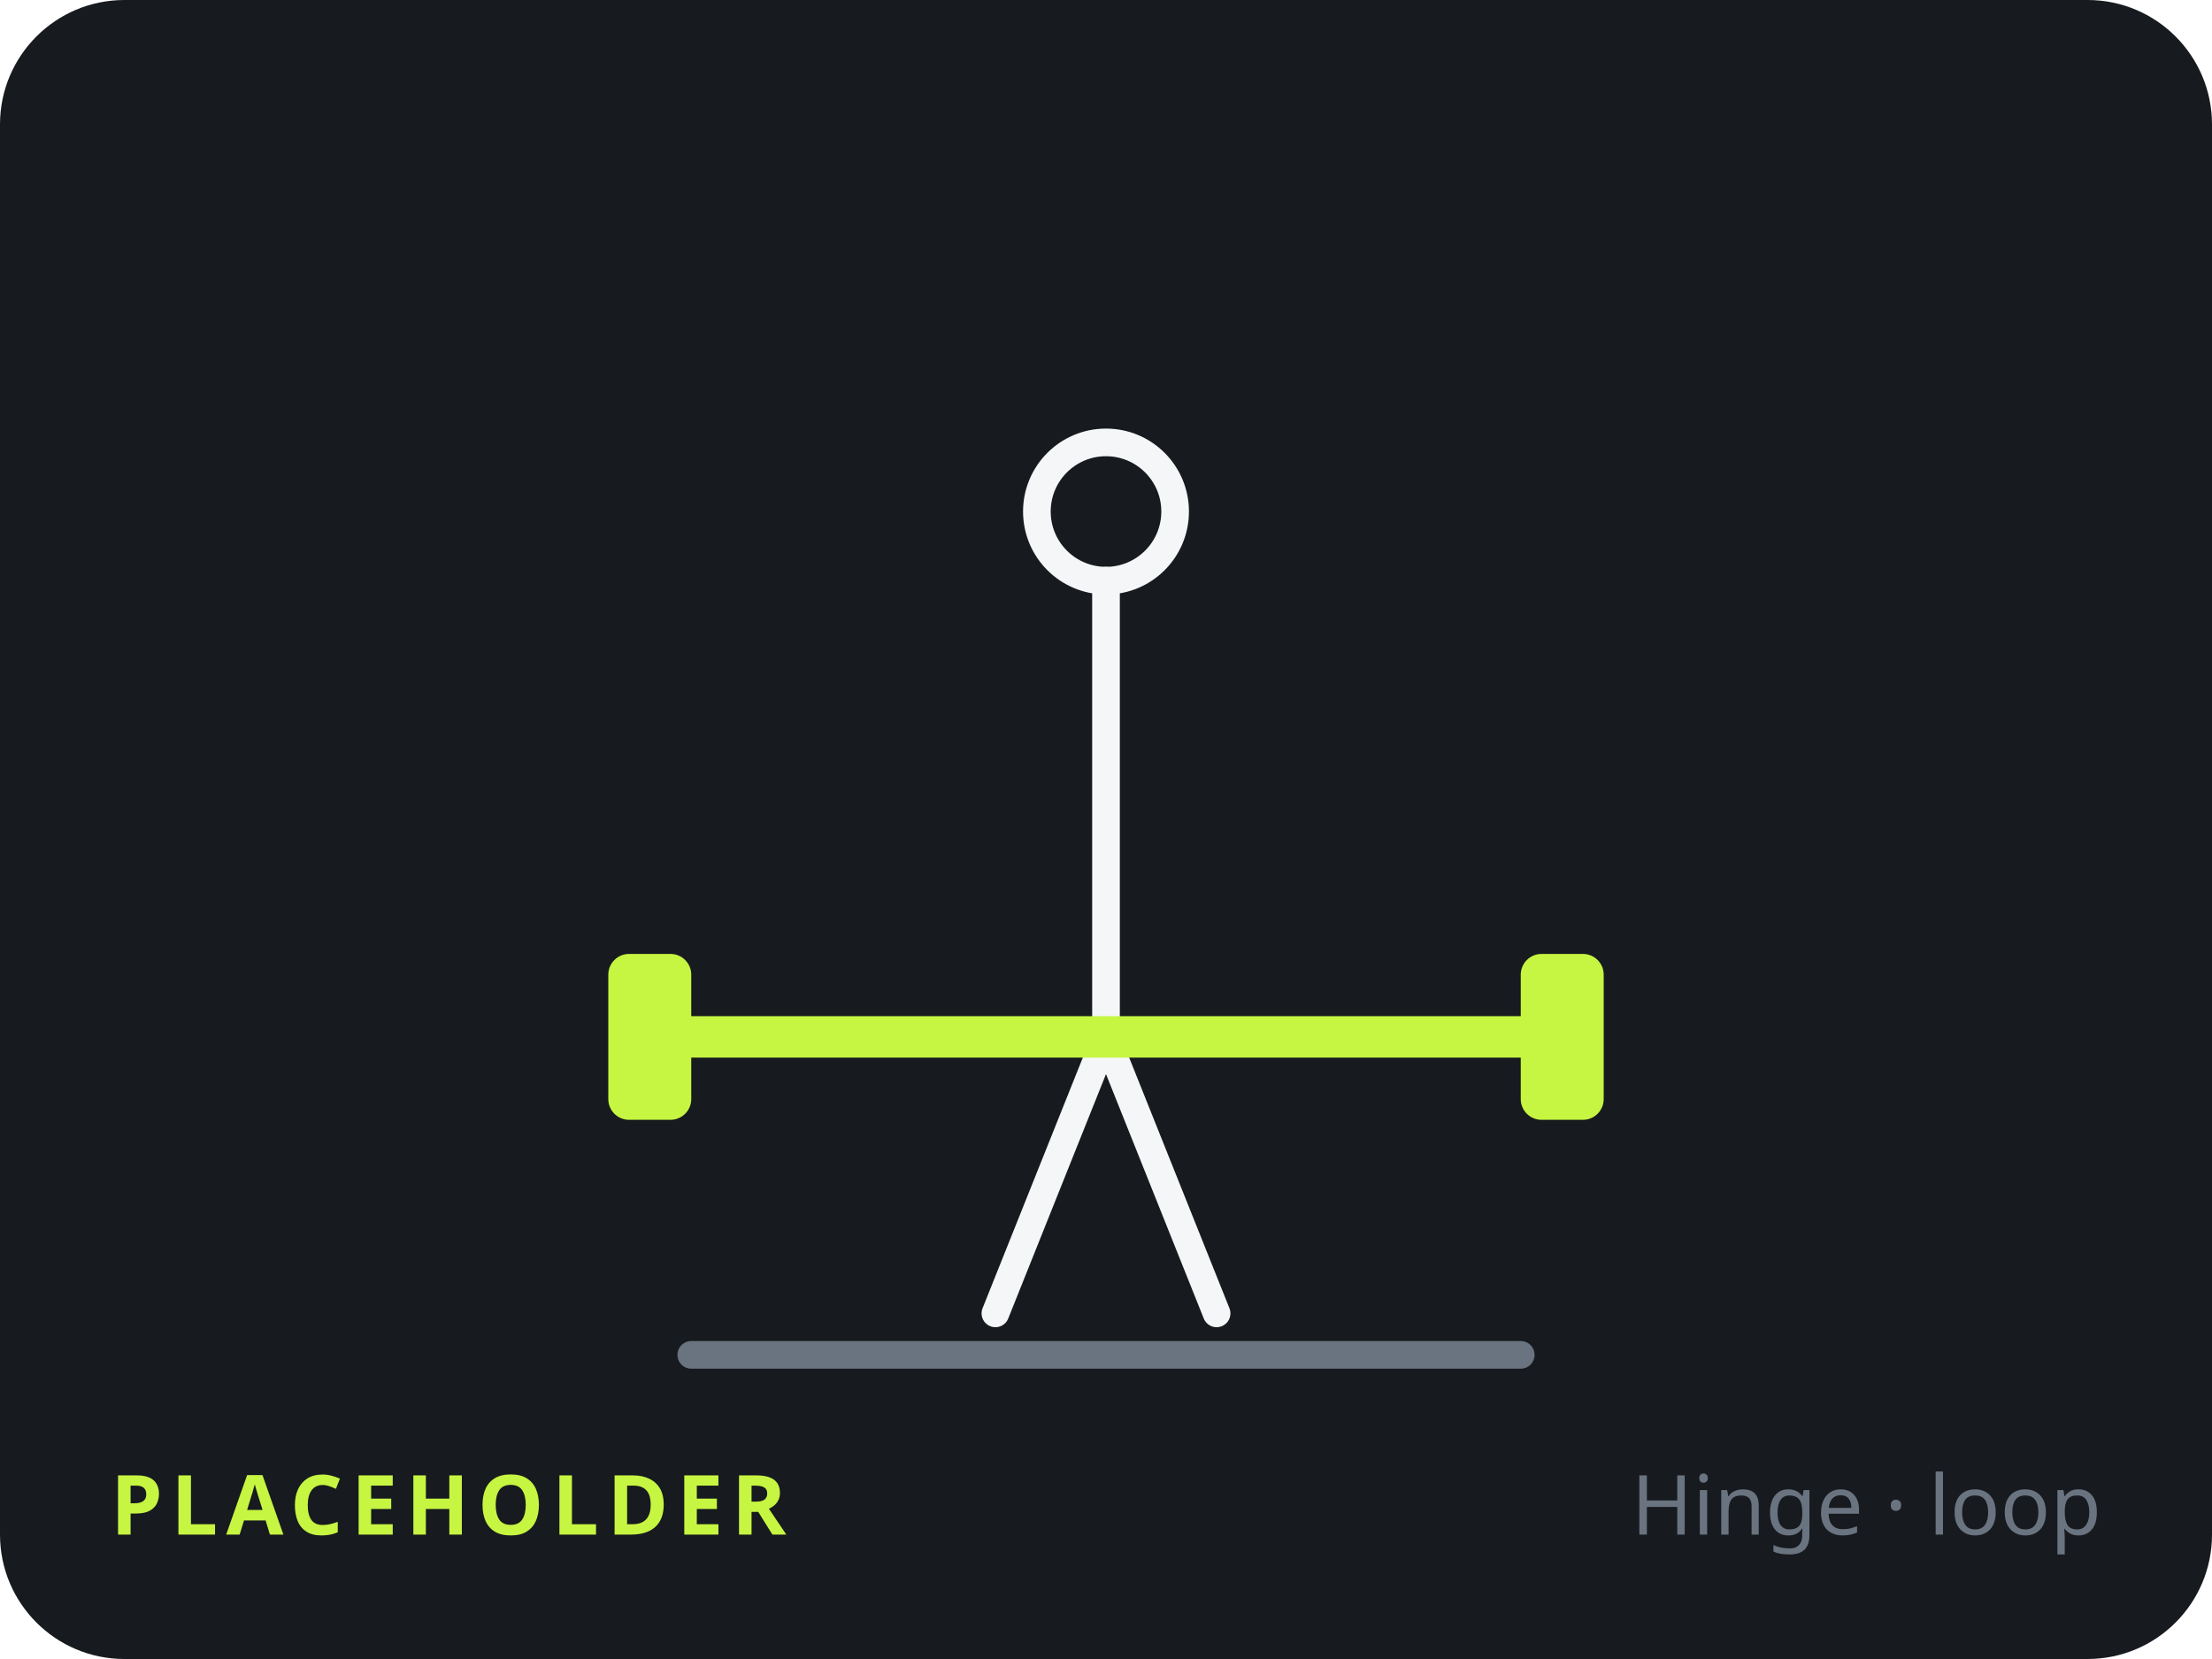
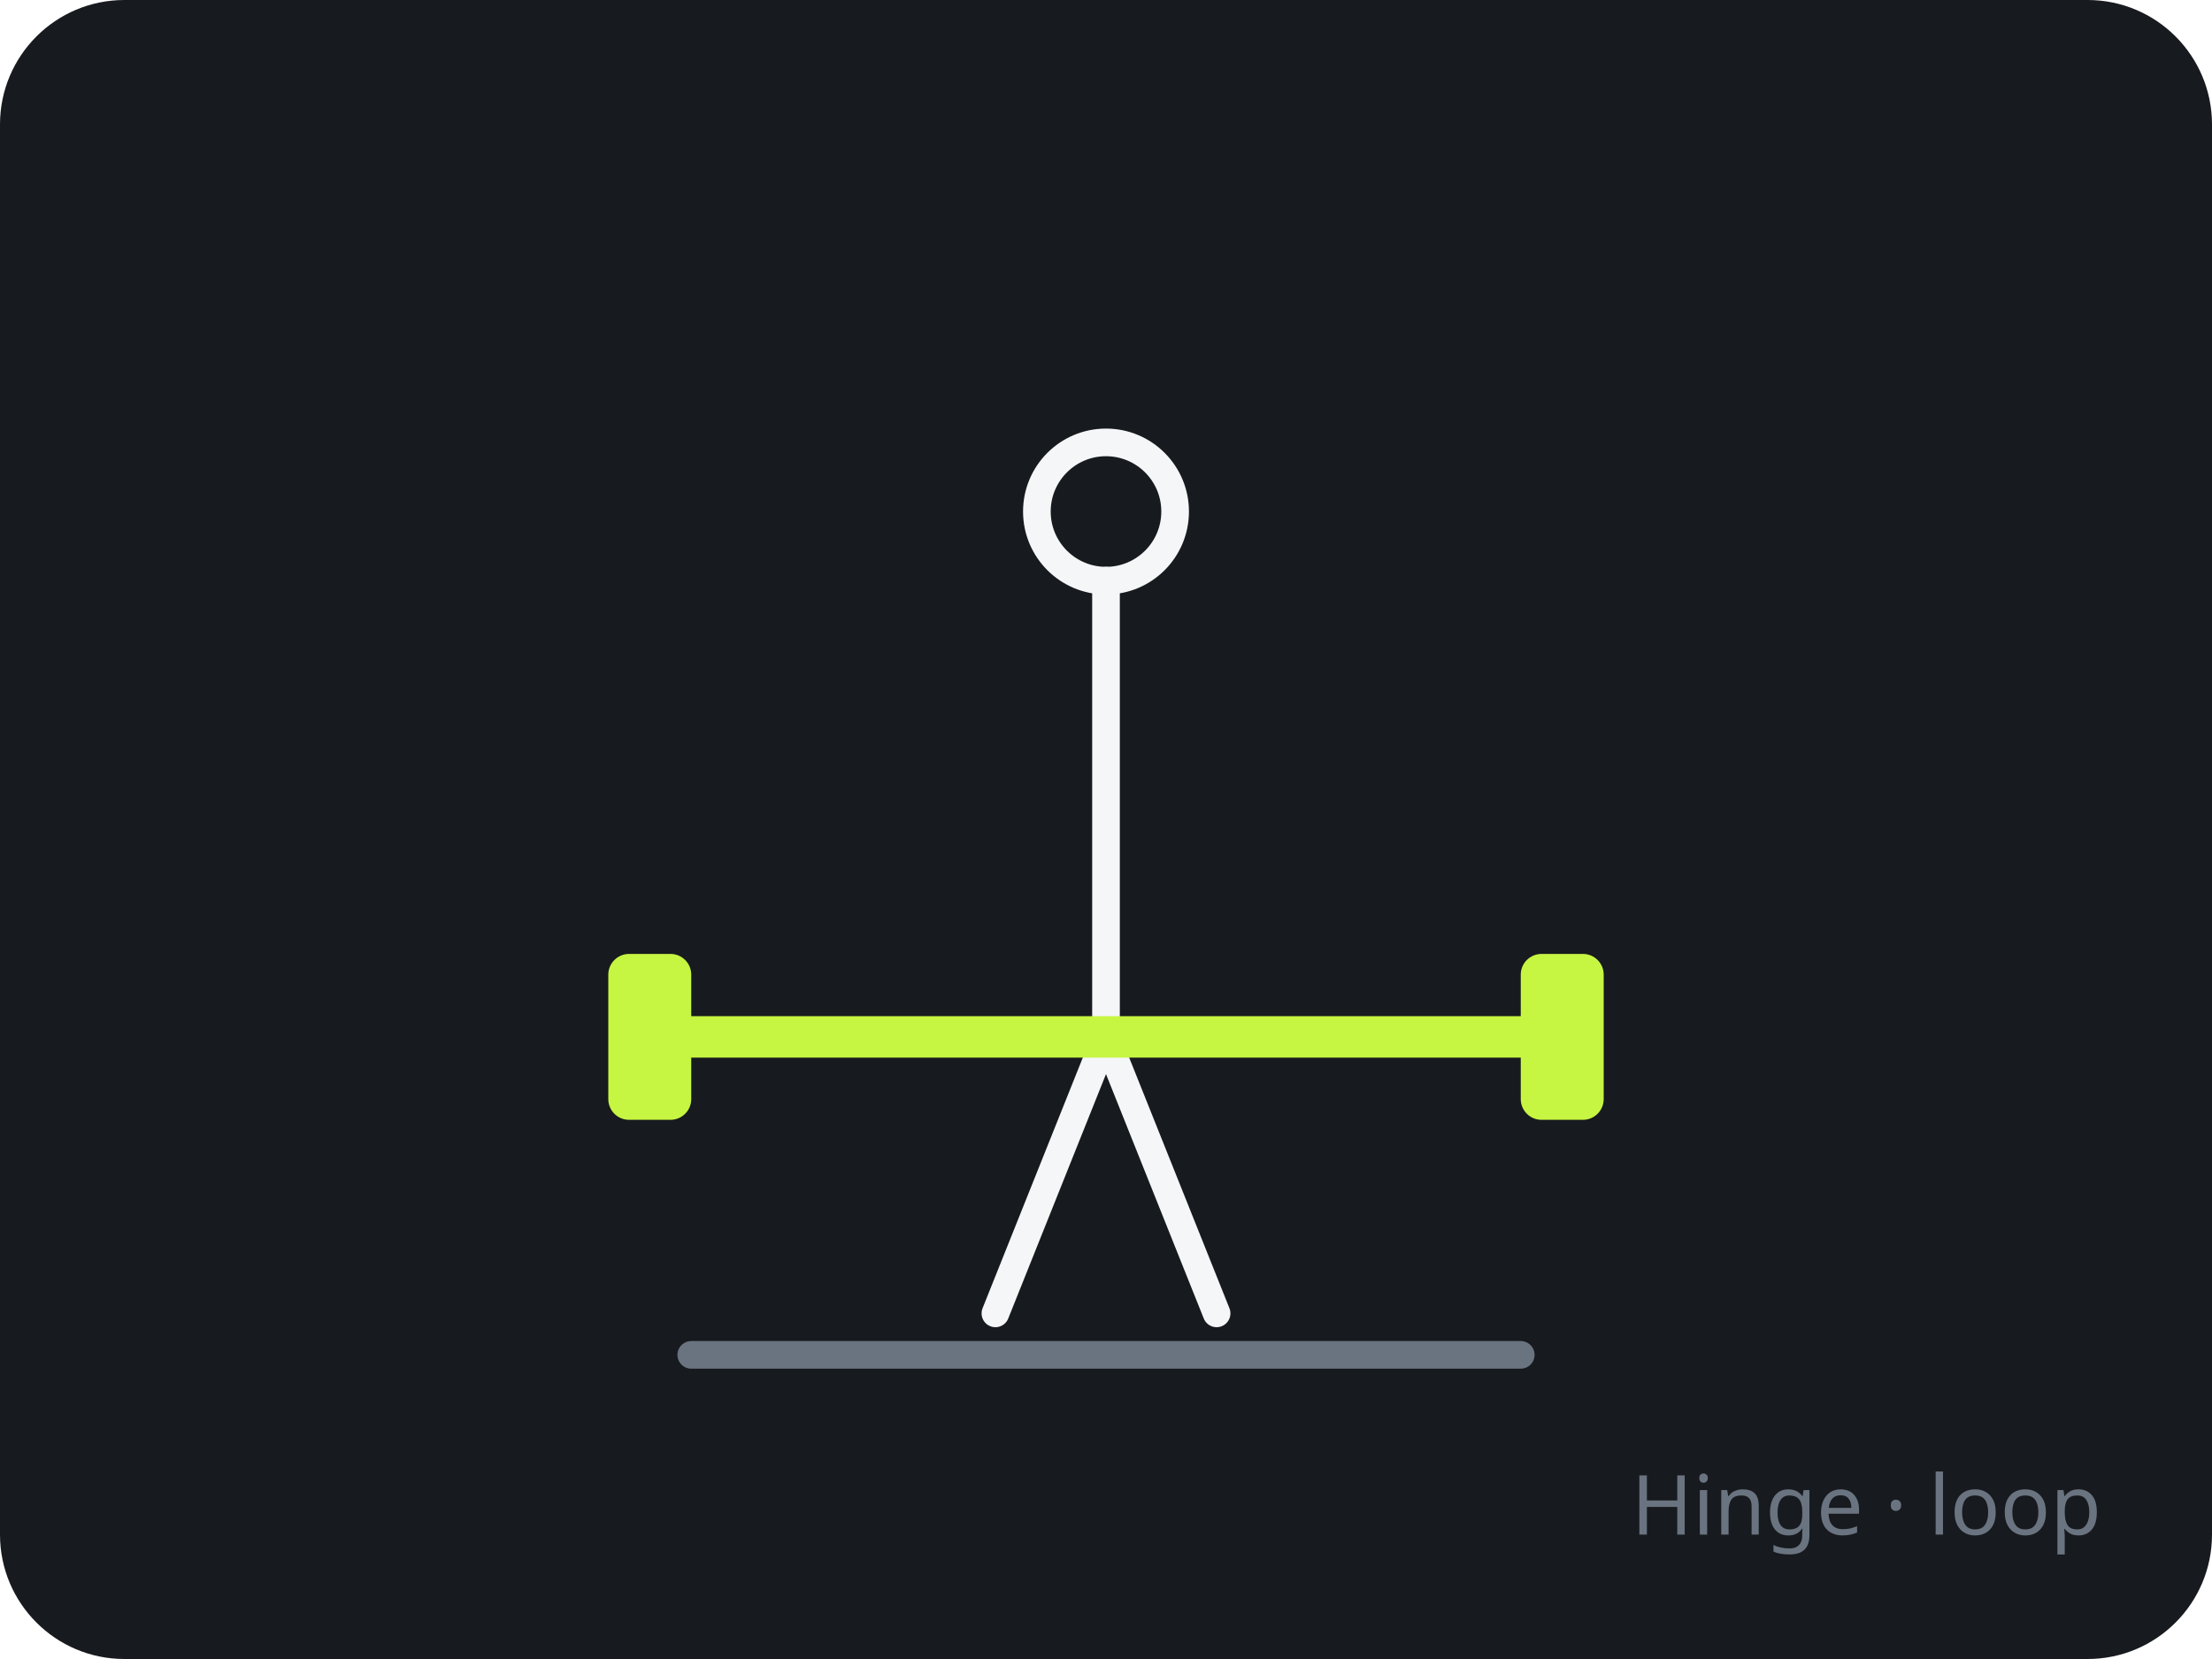
- <svg xmlns="http://www.w3.org/2000/svg" viewBox="0 0 320 240" width="320" height="240" role="img" aria-label="Placeholder demonstration: Hinge">
+ <svg xmlns="http://www.w3.org/2000/svg" viewBox="0 0 320 240" width="320" height="240" role="img" aria-label="Diagram: Hinge">
  <rect width="320" height="240" rx="18" fill="#171a1e" />
  <circle cx="160" cy="74" r="10" stroke="#f4f6f7" stroke-width="4" stroke-linecap="round" fill="none" />
  <path d="M160 84 V150 M160 150 L144 190 M160 150 L176 190" stroke="#f4f6f7" stroke-width="4" stroke-linecap="round" fill="none" />
  <path d="M100 196 H220" stroke="#6a7380" stroke-width="4" stroke-linecap="round" />
  <g>
    <animateTransform attributeName="transform" type="translate" values="0 0; 0 36; 0 0" keyTimes="0; 0.5; 1" dur="1.8s" calcMode="spline" keySplines="0.4 0 0.6 1; 0.4 0 0.6 1" repeatCount="indefinite" />
    <path d="M100 150 H220" stroke="#c6f542" stroke-width="6" stroke-linecap="round" />
    <rect x="88" y="138" width="12" height="24" rx="3" fill="#c6f542" />
    <rect x="220" y="138" width="12" height="24" rx="3" fill="#c6f542" />
  </g>
-   <text x="16" y="222" font-family="system-ui, sans-serif" font-size="12" font-weight="700" fill="#c6f542" letter-spacing="1.2">PLACEHOLDER</text>
  <text x="304" y="222" text-anchor="end" font-family="system-ui, sans-serif" font-size="12" fill="#6a7380">Hinge · loop</text>
</svg>
